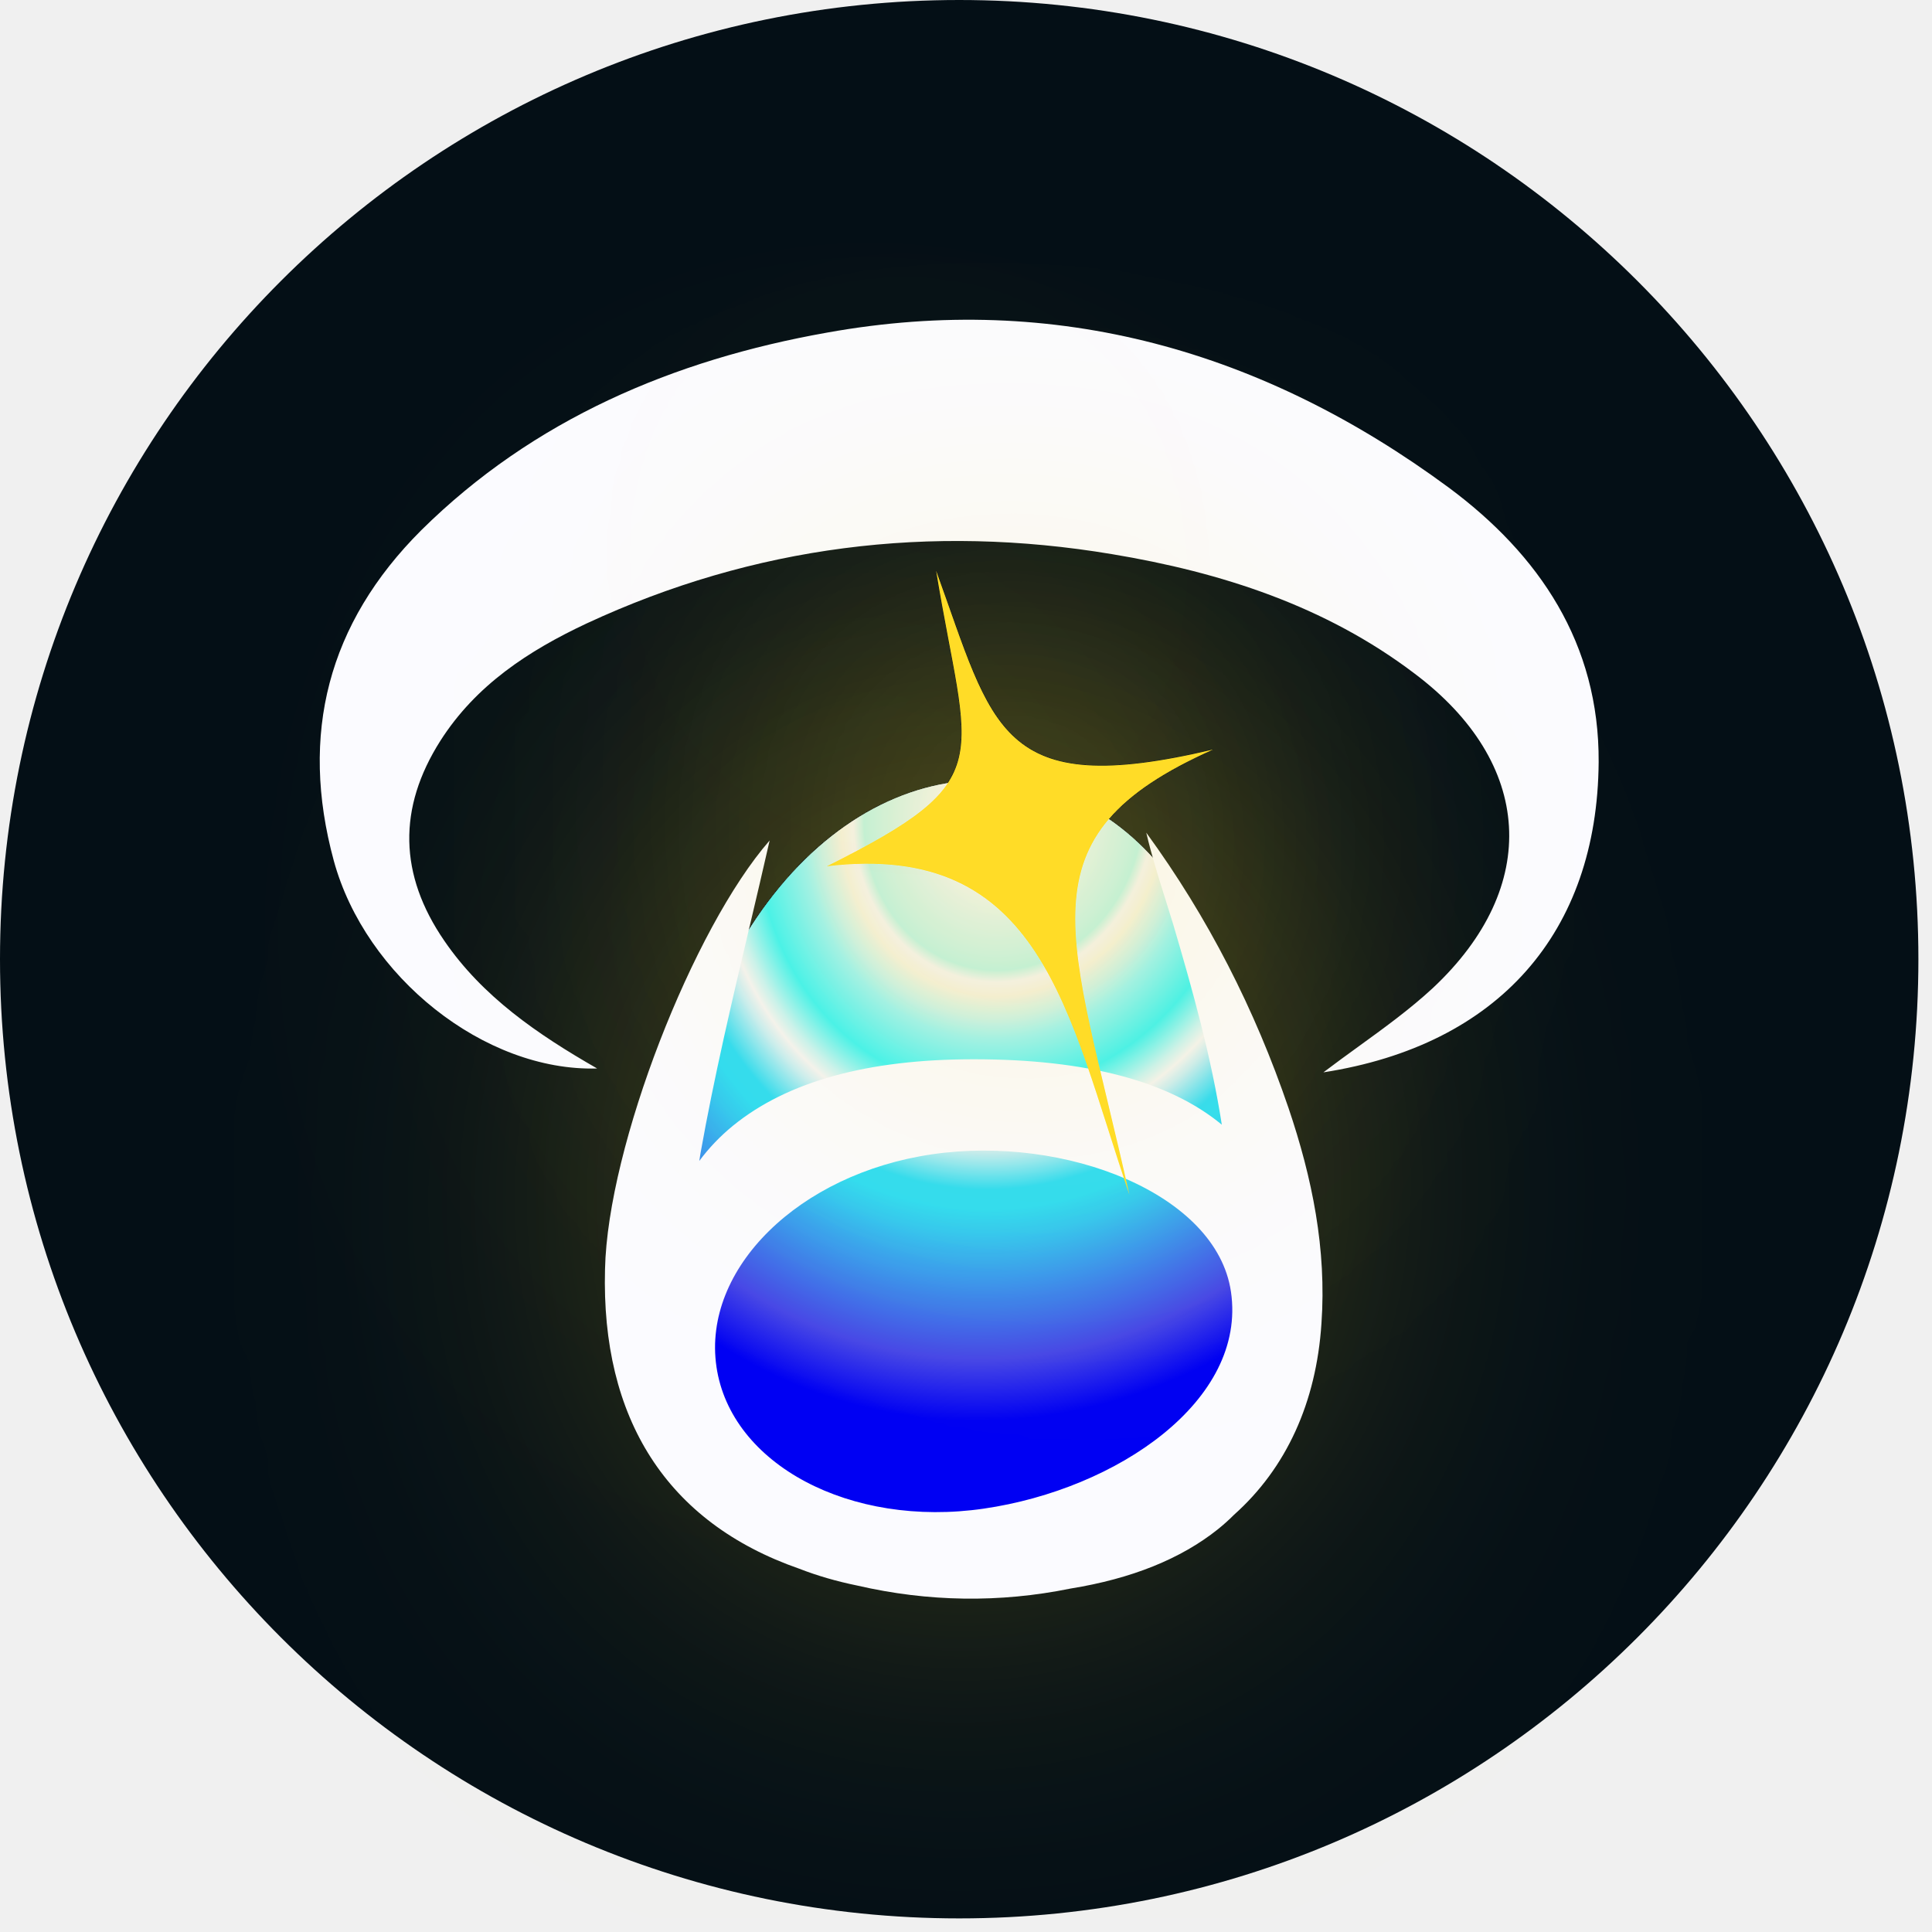
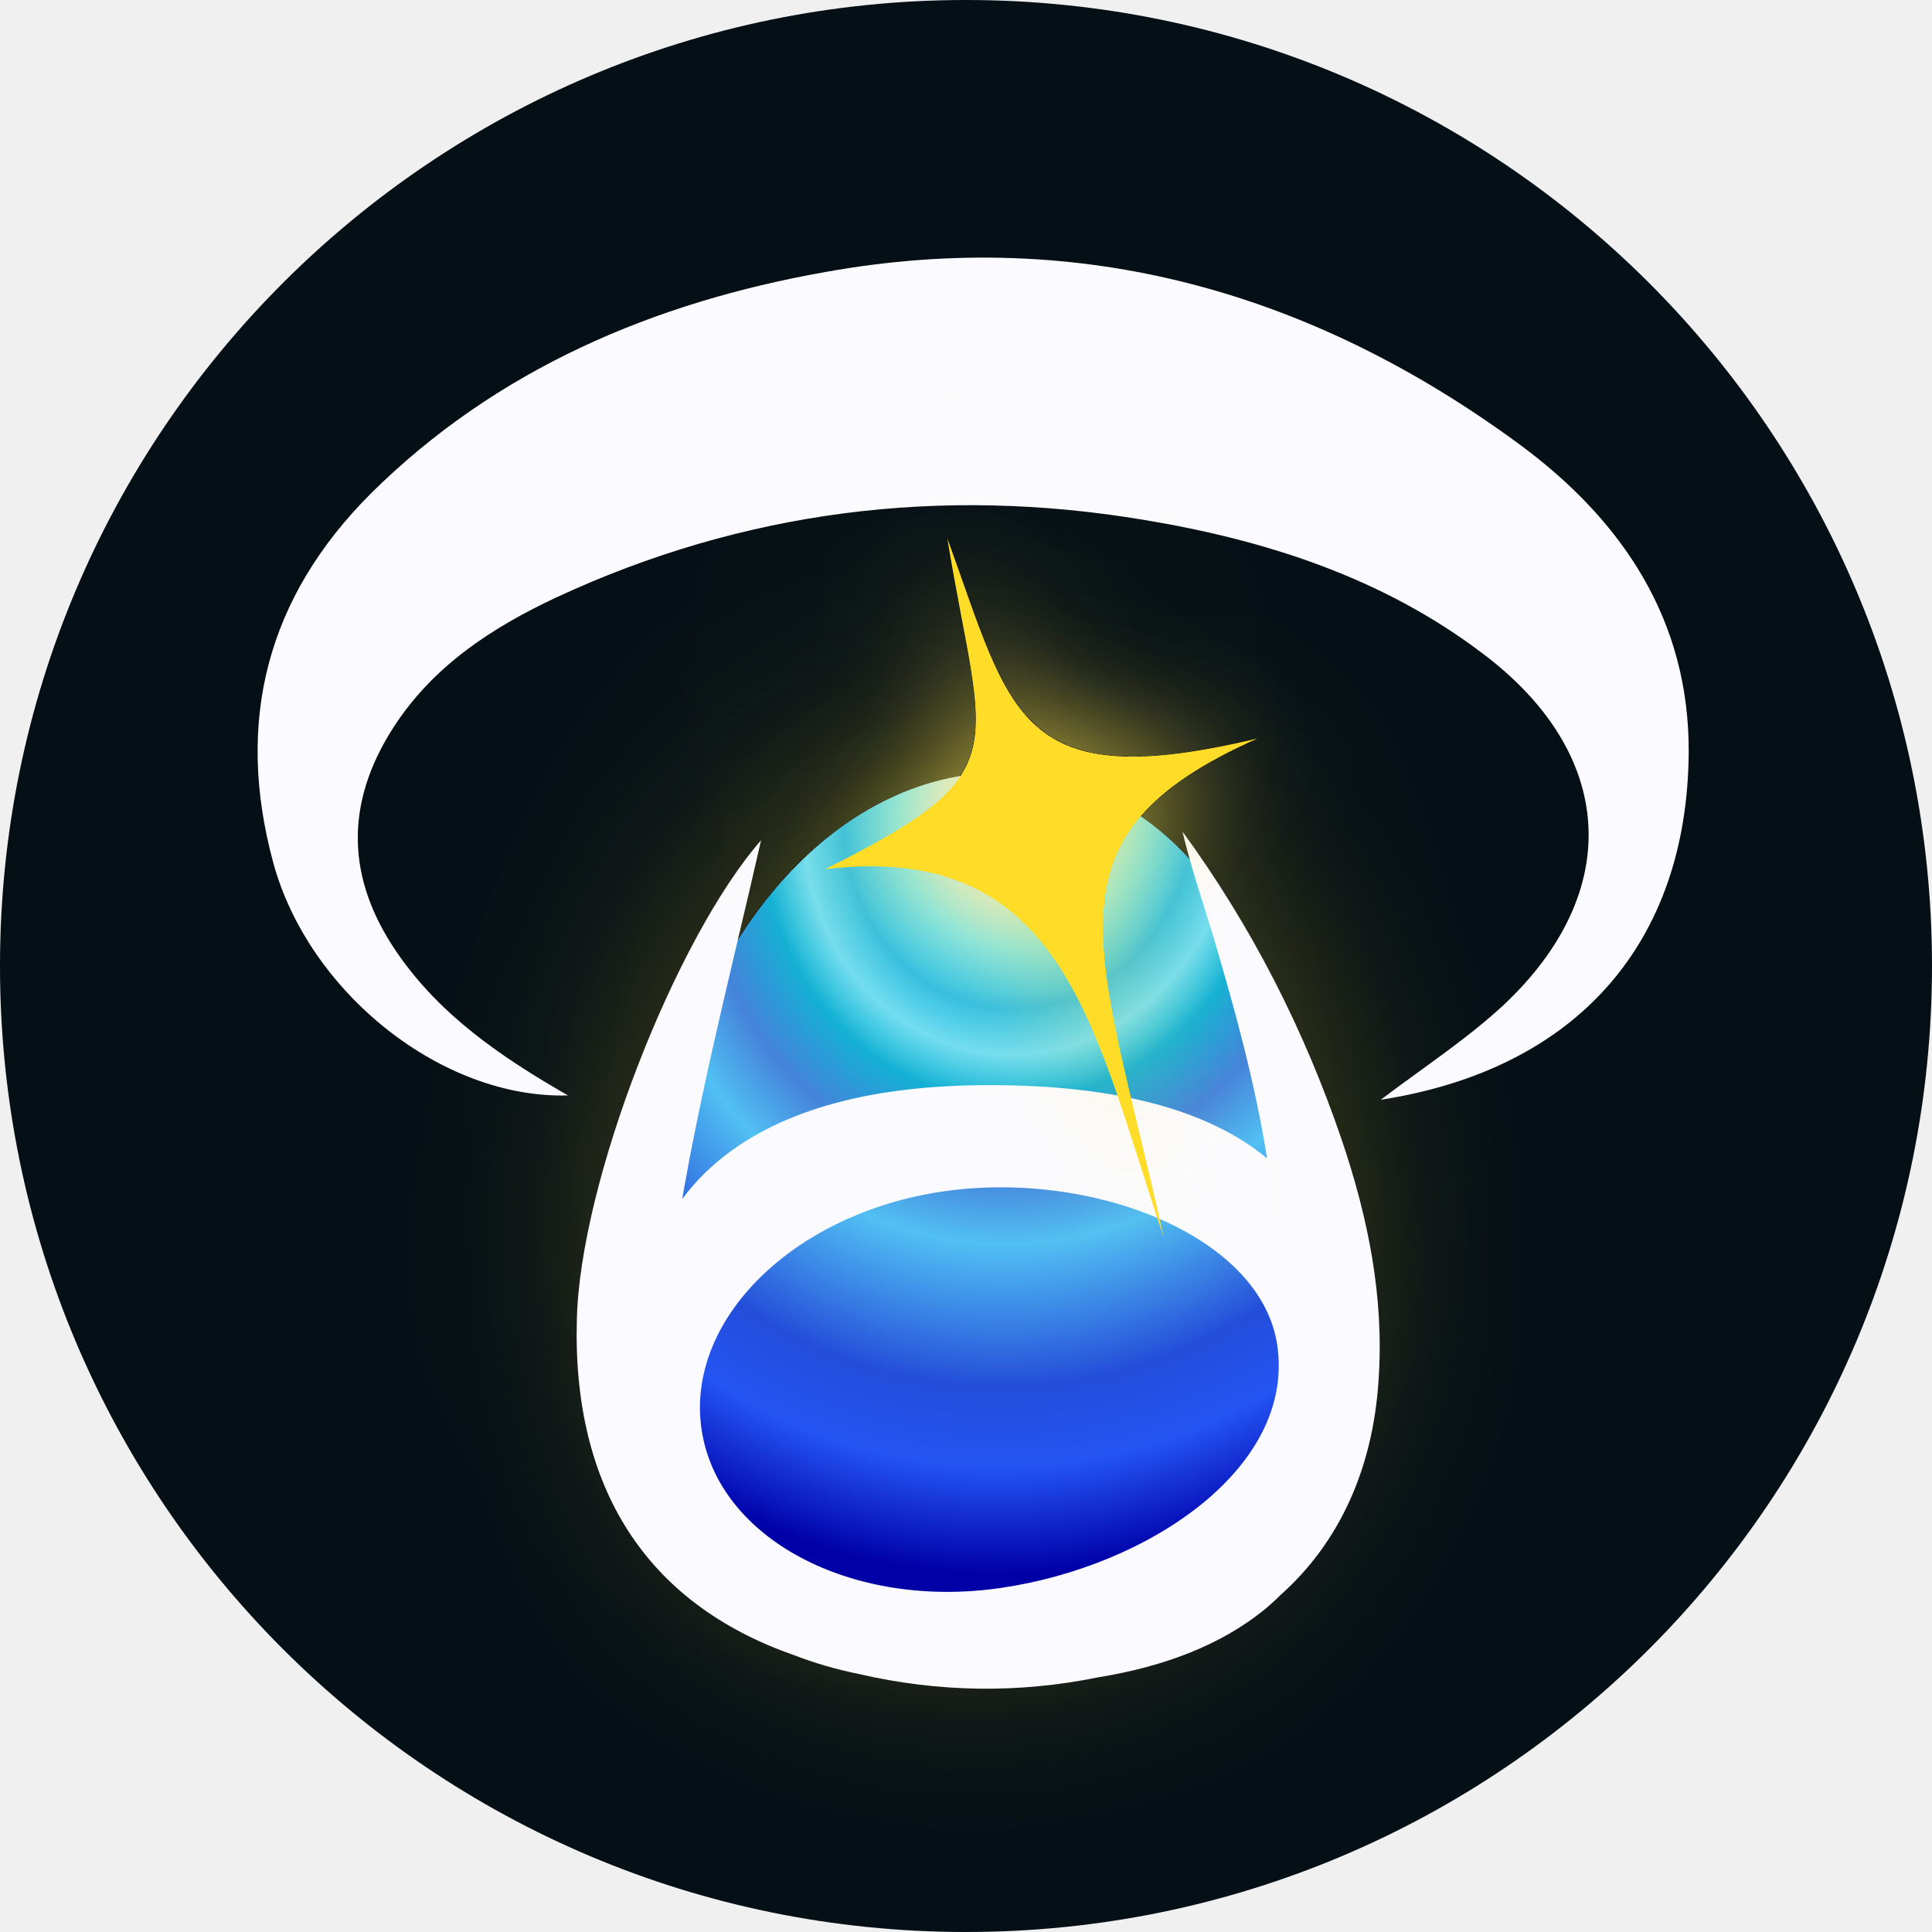
- <svg xmlns="http://www.w3.org/2000/svg" width="71" height="71" viewBox="0 0 71 71" fill="none">
-   <g clip-path="url(#clip0_65_313)">
-     <path d="M70.5 35.25C70.5 15.782 54.718 0 35.25 0C15.782 0 0 15.782 0 35.25C0 54.718 15.782 70.5 35.25 70.5C54.718 70.5 70.5 54.718 70.5 35.25Z" fill="#040F16" />
-     <g filter="url(#filter0_dd_65_313)">
-       <path d="M37 28.718C42.842 29.367 46.598 35.602 46.975 47.557L42.687 54.988L34.687 57.332L26.737 54.26L24.205 45.767C24.877 33.998 31.158 28.069 37 28.718Z" fill="url(#paint0_radial_65_313)" fill-opacity="0.54" />
-       <path d="M37 28.718C42.842 29.367 46.598 35.602 46.975 47.557L42.687 54.988L34.687 57.332L26.737 54.26L24.205 45.767C24.877 33.998 31.158 28.069 37 28.718Z" fill="url(#paint1_radial_65_313)" />
-       <g style="mix-blend-mode:darken">
-         <path d="M37 28.718C42.842 29.367 46.598 35.602 46.975 47.557L42.687 54.988L34.687 57.332L26.737 54.26L24.205 45.767C24.877 33.998 31.158 28.069 37 28.718Z" fill="#CACACA" fill-opacity="0.22" />
-       </g>
-     </g>
-     <path fill-rule="evenodd" clip-rule="evenodd" d="M48.635 39.408C49.058 39.087 49.485 38.777 49.91 38.469C50.87 37.774 51.813 37.09 52.652 36.314C56.644 32.577 56.354 28.03 51.974 24.745C48.708 22.27 44.884 21.032 40.867 20.365C34.188 19.246 27.703 20.056 21.557 22.912C19.427 23.912 17.491 25.174 16.185 27.221C14.612 29.696 14.66 32.148 16.33 34.576C17.733 36.623 19.742 38.004 21.944 39.266C17.806 39.385 13.426 35.886 12.265 31.625C11.006 26.983 12.047 22.912 15.483 19.484C19.597 15.414 24.751 13.224 30.389 12.224C38.834 10.701 46.457 12.915 53.233 17.913C56.572 20.389 58.774 23.65 58.75 28.006C58.702 34.267 55.072 38.409 48.635 39.408ZM27.537 34.092L27.538 34.092C27.794 33.005 28.047 31.935 28.284 30.887C25.477 34.1 22.331 42.122 22.234 46.645C22.09 52.126 24.493 55.951 29.374 57.65C30.028 57.905 30.739 58.112 31.507 58.269C34.109 58.869 36.732 58.91 39.345 58.378C41.586 58.015 43.389 57.29 44.754 56.202C44.964 56.033 45.163 55.855 45.351 55.666C47.276 53.949 48.372 51.532 48.562 48.645C48.756 45.907 48.223 43.289 47.352 40.718C46.118 37.099 44.4 33.719 42.125 30.601C42.319 31.431 42.576 32.248 42.832 33.062C42.929 33.369 43.025 33.675 43.118 33.981C43.835 36.41 44.513 38.847 44.901 41.332C42.965 39.729 39.925 38.927 35.782 38.927C31.881 38.927 28.93 39.743 26.931 41.374C26.466 41.754 26.055 42.184 25.698 42.664C25.712 42.571 25.727 42.477 25.743 42.384C26.243 39.57 26.902 36.78 27.537 34.092ZM36.156 55.441C41.06 54.727 45.825 51.465 45.237 47.47C44.709 43.875 39.163 41.704 34.259 42.419C29.355 43.133 25.805 46.628 26.329 50.224C26.853 53.82 31.253 56.156 36.156 55.441Z" fill="#FBFBFF" />
-     <g filter="url(#filter1_dd_65_313)">
-       <path d="M30.377 31.837C36.814 28.616 35.555 28.045 34.4 20.966C36.51 26.759 36.68 29.421 44.591 27.542C37.35 30.763 39.362 34.253 41.507 43.916C39.228 37.205 38.289 30.897 30.377 31.837Z" fill="#FFDC27" />
-     </g>
+ <svg xmlns="http://www.w3.org/2000/svg" width="135" height="135" viewBox="0 0 135 135" fill="none">
+   <rect width="135" height="135" rx="67.5" fill="#040F16" />
+   <g filter="url(#filter0_dd_1925_6309)">
+     <path d="M71.724 54.102C84.154 55.483 92.145 68.748 92.946 94.186L83.823 109.996L66.802 114.983L49.887 108.446L44.5 90.377C45.93 65.336 59.294 52.721 71.724 54.102Z" fill="url(#paint0_radial_1925_6309)" fill-opacity="0.68" />
+     <path d="M71.724 54.102C84.154 55.483 92.145 68.748 92.946 94.186L83.823 109.996L66.802 114.983L49.887 108.446L44.5 90.377C45.93 65.336 59.294 52.721 71.724 54.102Z" fill="url(#paint1_radial_1925_6309)" />
+     <path d="M71.724 54.102C84.154 55.483 92.145 68.748 92.946 94.186L83.823 109.996L66.802 114.983L49.887 108.446L44.5 90.377C45.93 65.336 59.294 52.721 71.724 54.102Z" fill="#CACACA" fill-opacity="0.22" style="mix-blend-mode:darken" />
+   </g>
+   <path fill-rule="evenodd" clip-rule="evenodd" d="M96.478 76.848C97.379 76.164 98.288 75.505 99.192 74.85C101.233 73.37 103.24 71.914 105.025 70.264C113.52 62.312 112.902 52.639 103.583 45.649C96.633 40.382 88.498 37.748 79.951 36.33C65.741 33.95 51.943 35.672 38.865 41.749C34.335 43.877 30.216 46.561 27.436 50.916C24.089 56.184 24.192 61.401 27.745 66.567C30.731 70.922 35.004 73.86 39.689 76.544C30.885 76.797 21.566 69.352 19.095 60.286C16.418 50.41 18.631 41.749 25.942 34.456C34.695 25.796 45.662 21.136 57.658 19.009C75.627 15.768 91.845 20.478 106.261 31.113C113.366 36.381 118.051 43.319 118 52.588C117.897 65.908 110.174 74.721 96.478 76.848ZM51.59 65.536L51.59 65.535C52.137 63.224 52.675 60.947 53.179 58.716C47.206 65.553 40.513 82.622 40.307 92.245C39.999 103.906 45.114 112.045 55.497 115.659C56.889 116.202 58.402 116.642 60.036 116.977C65.572 118.254 71.154 118.34 76.713 117.208C81.48 116.437 85.316 114.894 88.222 112.579C88.668 112.22 89.091 111.84 89.491 111.439C93.588 107.784 95.919 102.642 96.324 96.499C96.736 90.674 95.603 85.103 93.75 79.633C91.124 71.935 87.468 64.743 82.629 58.108C83.04 59.874 83.587 61.613 84.132 63.345C84.337 63.998 84.542 64.649 84.74 65.3C86.266 70.469 87.709 75.654 88.533 80.94C84.415 77.529 77.948 75.823 69.133 75.823C60.832 75.823 54.554 77.559 50.301 81.031C49.311 81.839 48.436 82.754 47.676 83.775C47.706 83.576 47.738 83.377 47.773 83.179C48.836 77.192 50.239 71.256 51.59 65.536ZM69.928 110.96C80.362 109.44 90.5 102.5 89.25 94C88.125 86.35 76.324 81.732 65.891 83.253C55.458 84.773 47.904 92.208 49.019 99.859C50.134 107.51 59.495 112.48 69.928 110.96Z" fill="#FBFBFF" />
+   <g filter="url(#filter1_dd_1925_6309)">
+     <path d="M57.633 60.738C71.328 53.885 68.649 52.67 66.192 37.608C70.681 49.934 71.042 55.598 87.875 51.6C72.469 58.454 76.748 65.878 81.313 86.438C76.463 72.16 74.466 58.739 57.633 60.738Z" fill="#FFDC27" />
  </g>
  <defs>
-     <filter id="filter0_dd_65_313" x="0.205" y="-1.33" width="62.77" height="73.662" filterUnits="userSpaceOnUse" color-interpolation-filters="sRGB">
+     <filter id="filter0_dd_1925_6309" x="20.5" y="24" width="88.445" height="105.983" filterUnits="userSpaceOnUse" color-interpolation-filters="sRGB">
      <feFlood flood-opacity="0" result="BackgroundImageFix" />
      <feColorMatrix in="SourceAlpha" type="matrix" values="0 0 0 0 0 0 0 0 0 0 0 0 0 0 0 0 0 0 127 0" result="hardAlpha" />
      <feOffset />
      <feGaussianBlur stdDeviation="7.5" />
      <feComposite in2="hardAlpha" operator="out" />
      <feColorMatrix type="matrix" values="0 0 0 0 1 0 0 0 0 0.865 0 0 0 0 0.154 0 0 0 0.3 0" />
-       <feBlend mode="normal" in2="BackgroundImageFix" result="effect1_dropShadow_65_313" />
+       <feBlend mode="normal" in2="BackgroundImageFix" result="effect1_dropShadow_1925_6309" />
      <feColorMatrix in="SourceAlpha" type="matrix" values="0 0 0 0 0 0 0 0 0 0 0 0 0 0 0 0 0 0 127 0" result="hardAlpha" />
      <feOffset dx="-4" dy="-10" />
      <feGaussianBlur stdDeviation="10" />
      <feComposite in2="hardAlpha" operator="out" />
      <feColorMatrix type="matrix" values="0 0 0 0 1 0 0 0 0 0.865 0 0 0 0 0.154 0 0 0 0.04 0" />
-       <feBlend mode="normal" in2="effect1_dropShadow_65_313" result="effect2_dropShadow_65_313" />
-       <feBlend mode="normal" in="SourceGraphic" in2="effect2_dropShadow_65_313" result="shape" />
+       <feBlend mode="normal" in2="effect1_dropShadow_1925_6309" result="effect2_dropShadow_1925_6309" />
+       <feBlend mode="normal" in="SourceGraphic" in2="effect2_dropShadow_1925_6309" result="shape" />
    </filter>
-     <filter id="filter1_dd_65_313" x="6.377" y="-9.034" width="54.214" height="67.95" filterUnits="userSpaceOnUse" color-interpolation-filters="sRGB">
+     <filter id="filter1_dd_1925_6309" x="33.633" y="7.608" width="70.242" height="88.829" filterUnits="userSpaceOnUse" color-interpolation-filters="sRGB">
      <feFlood flood-opacity="0" result="BackgroundImageFix" />
      <feColorMatrix in="SourceAlpha" type="matrix" values="0 0 0 0 0 0 0 0 0 0 0 0 0 0 0 0 0 0 127 0" result="hardAlpha" />
      <feOffset />
-       <feGaussianBlur stdDeviation="7.5" />
+       <feGaussianBlur stdDeviation="4" />
      <feComposite in2="hardAlpha" operator="out" />
-       <feColorMatrix type="matrix" values="0 0 0 0 1 0 0 0 0 0.865 0 0 0 0 0.154 0 0 0 1 0" />
-       <feBlend mode="normal" in2="BackgroundImageFix" result="effect1_dropShadow_65_313" />
+       <feColorMatrix type="matrix" values="0 0 0 0 1 0 0 0 0 0.893 0 0 0 0 0.329 0 0 0 0.7 0" />
+       <feBlend mode="normal" in2="BackgroundImageFix" result="effect1_dropShadow_1925_6309" />
      <feColorMatrix in="SourceAlpha" type="matrix" values="0 0 0 0 0 0 0 0 0 0 0 0 0 0 0 0 0 0 127 0" result="hardAlpha" />
      <feOffset dx="-4" dy="-10" />
      <feGaussianBlur stdDeviation="10" />
      <feComposite in2="hardAlpha" operator="out" />
      <feColorMatrix type="matrix" values="0 0 0 0 1 0 0 0 0 0.865 0 0 0 0 0.154 0 0 0 0.04 0" />
-       <feBlend mode="normal" in2="effect1_dropShadow_65_313" result="effect2_dropShadow_65_313" />
-       <feBlend mode="normal" in="SourceGraphic" in2="effect2_dropShadow_65_313" result="shape" />
+       <feBlend mode="normal" in2="effect1_dropShadow_1925_6309" result="effect2_dropShadow_1925_6309" />
+       <feBlend mode="normal" in="SourceGraphic" in2="effect2_dropShadow_1925_6309" result="shape" />
    </filter>
-     <radialGradient id="paint0_radial_65_313" cx="0" cy="0" r="1" gradientUnits="userSpaceOnUse" gradientTransform="translate(36.9882 30.521) rotate(96.059) scale(21.1507 16.8313)">
+     <radialGradient id="paint0_radial_1925_6309" cx="0" cy="0" r="1" gradientUnits="userSpaceOnUse" gradientTransform="translate(71.6982 57.9383) rotate(96.059) scale(45.0014 35.8113)">
      <stop stop-color="#FBFBFF" />
      <stop offset="1" />
    </radialGradient>
-     <radialGradient id="paint1_radial_65_313" cx="0" cy="0" r="1" gradientUnits="userSpaceOnUse" gradientTransform="translate(36.8707 29.816) rotate(100.349) scale(27.4719 24.2061)">
-       <stop offset="0.097" stop-color="white" />
-       <stop offset="0.212" stop-color="#BDFFEF" />
-       <stop offset="0.228" stop-color="white" />
-       <stop offset="0.247" stop-color="#FFFDE8" />
-       <stop offset="0.305" stop-color="#9BFFFF" />
-       <stop offset="0.375" stop-color="#3FFFFF" />
-       <stop offset="0.438" stop-color="white" />
-       <stop offset="0.508" stop-color="#2EE1FF" />
-       <stop offset="0.535" stop-color="#2EE1FF" />
-       <stop offset="0.737" stop-color="#4747EF" />
-       <stop offset="0.82" stop-color="#0000FF" />
+     <radialGradient id="paint1_radial_1925_6309" cx="0" cy="0" r="1" gradientUnits="userSpaceOnUse" gradientTransform="translate(71.4482 56.4383) rotate(100.349) scale(58.4508 51.5023)">
+       <stop offset="0.063" stop-color="white" />
+       <stop offset="0.165" stop-color="#7BEDFD" />
+       <stop offset="0.24" stop-color="#31BEEB" />
+       <stop offset="0.295" stop-color="#73E3FC" />
+       <stop offset="0.351" stop-color="#14B0D8" />
+       <stop offset="0.438" stop-color="#4583DF" />
+       <stop offset="0.524" stop-color="#51C0FF" />
+       <stop offset="0.697" stop-color="#244DDE" />
+       <stop offset="0.793" stop-color="#2454FF" />
+       <stop offset="0.922" stop-color="#0000A6" />
    </radialGradient>
-     <clipPath id="clip0_65_313">
-       <rect width="70.5" height="70.5" fill="white" />
-     </clipPath>
  </defs>
</svg>
